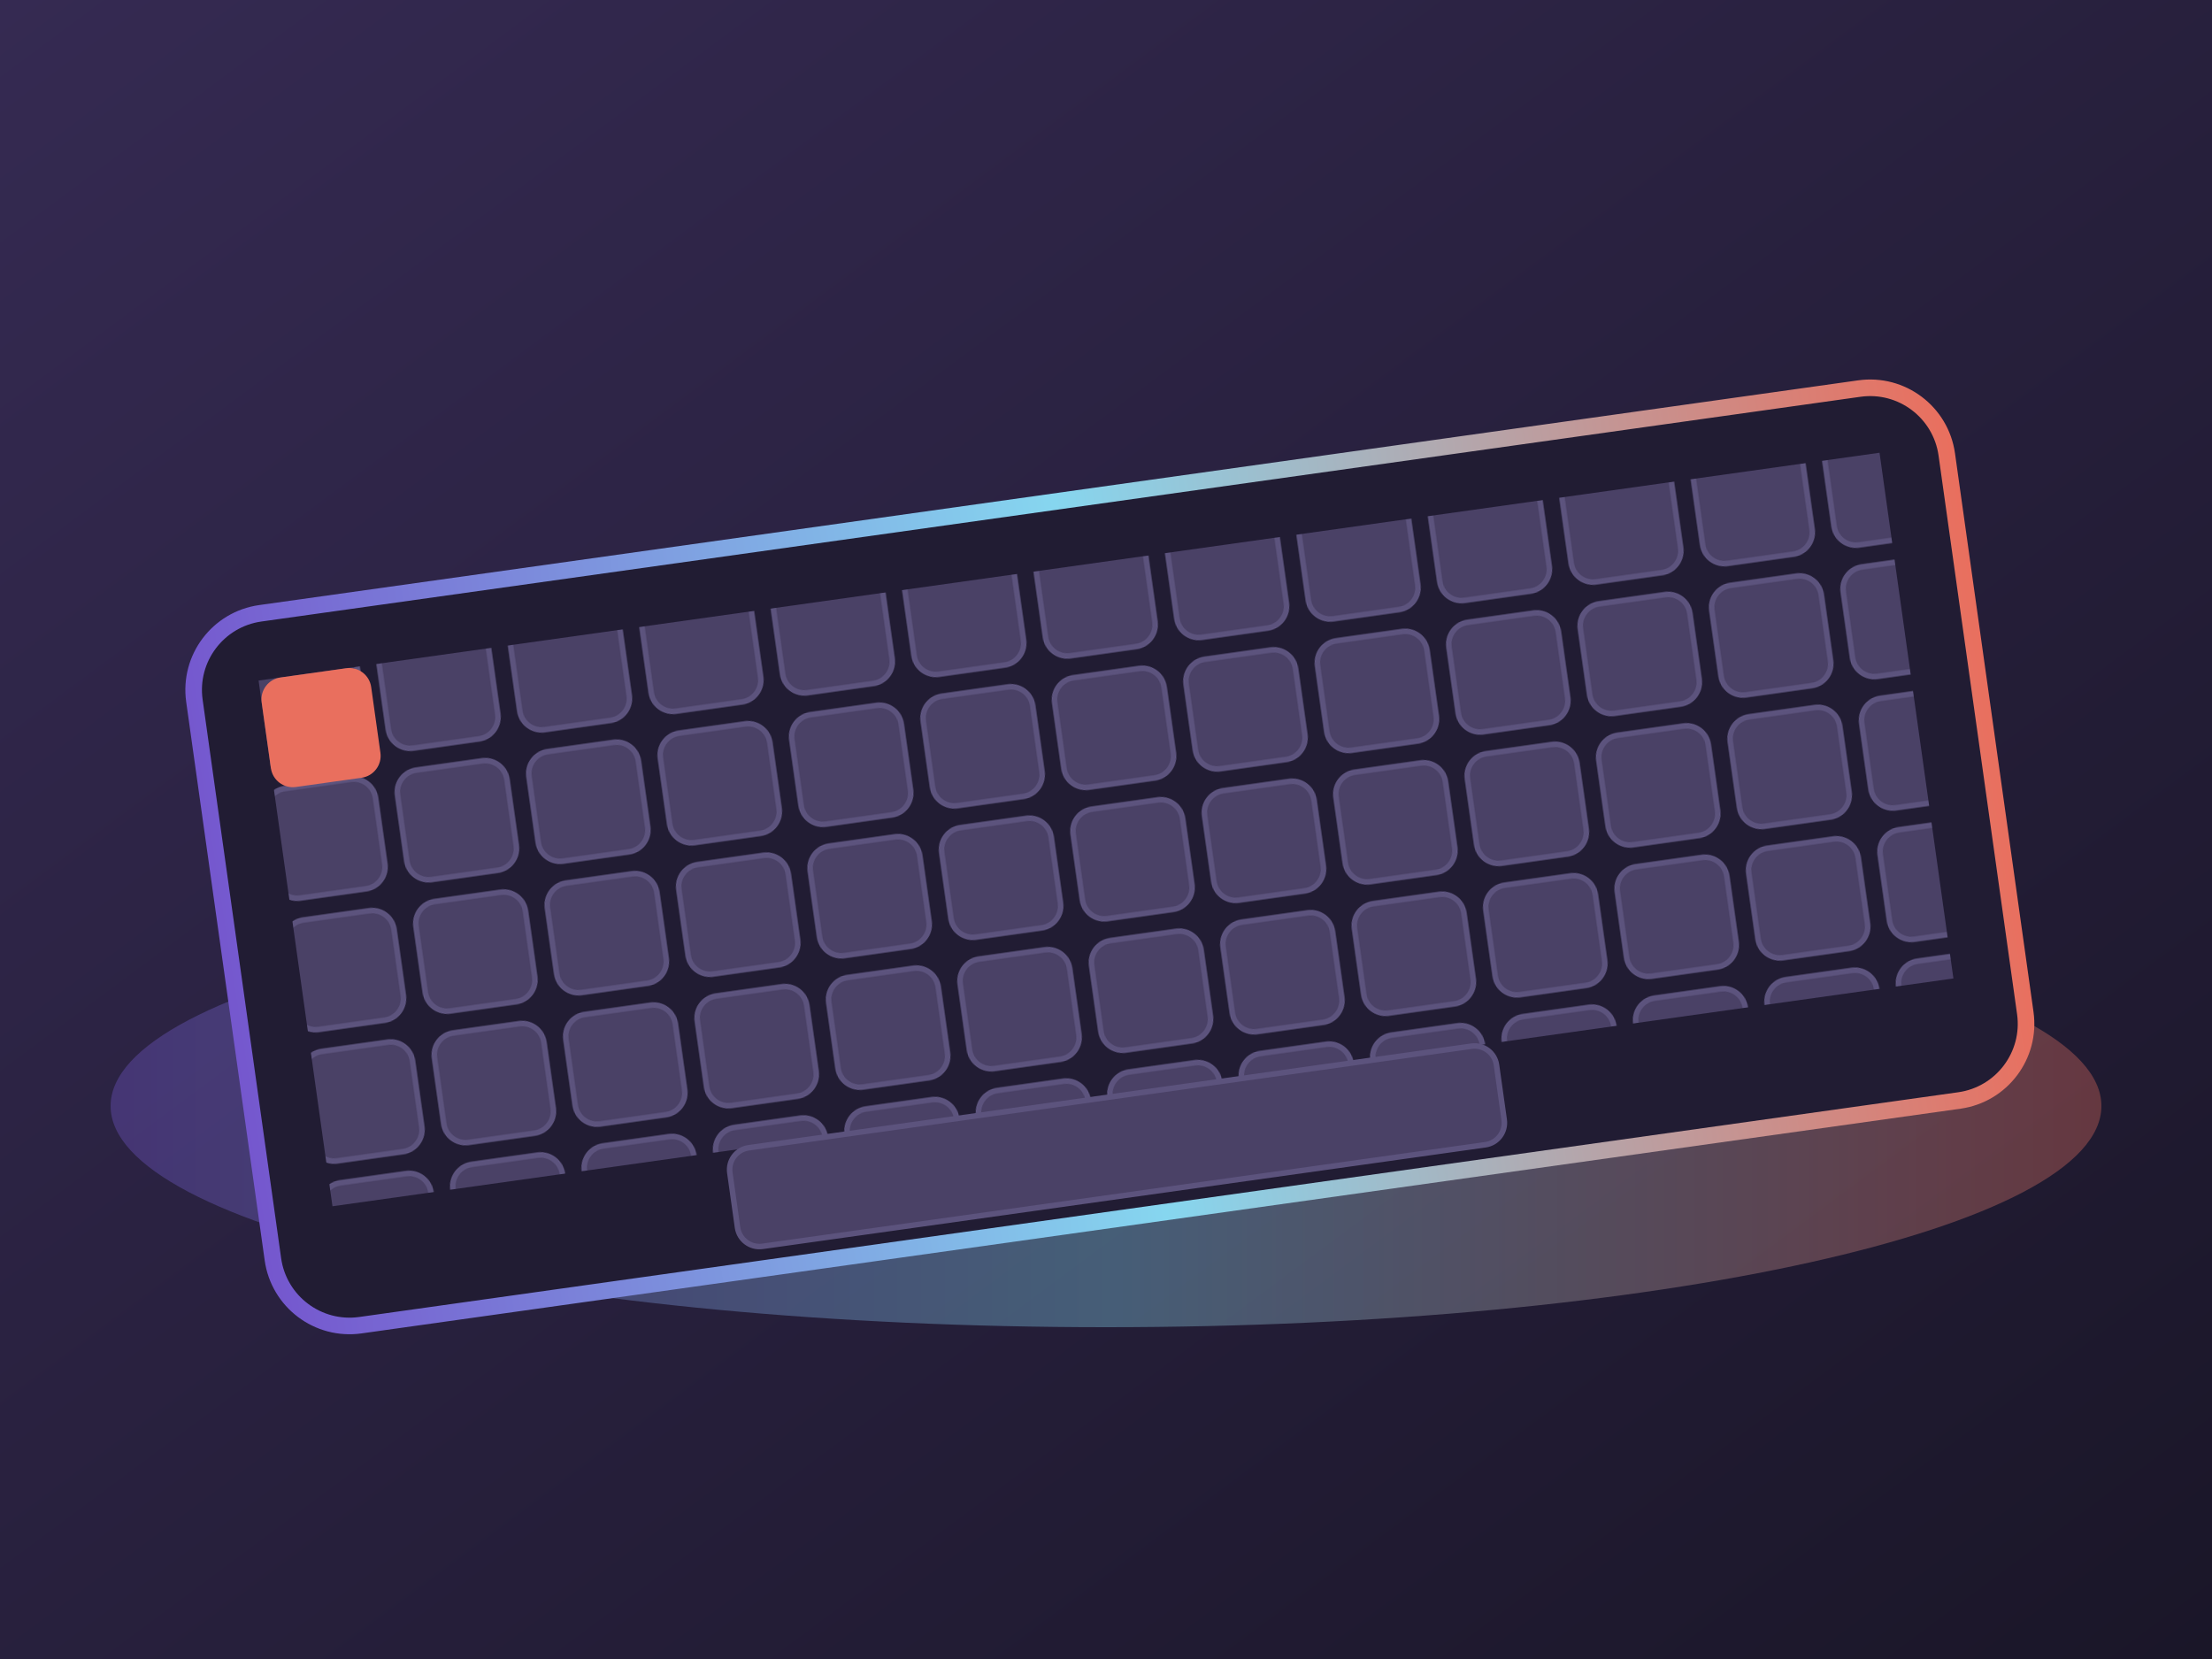
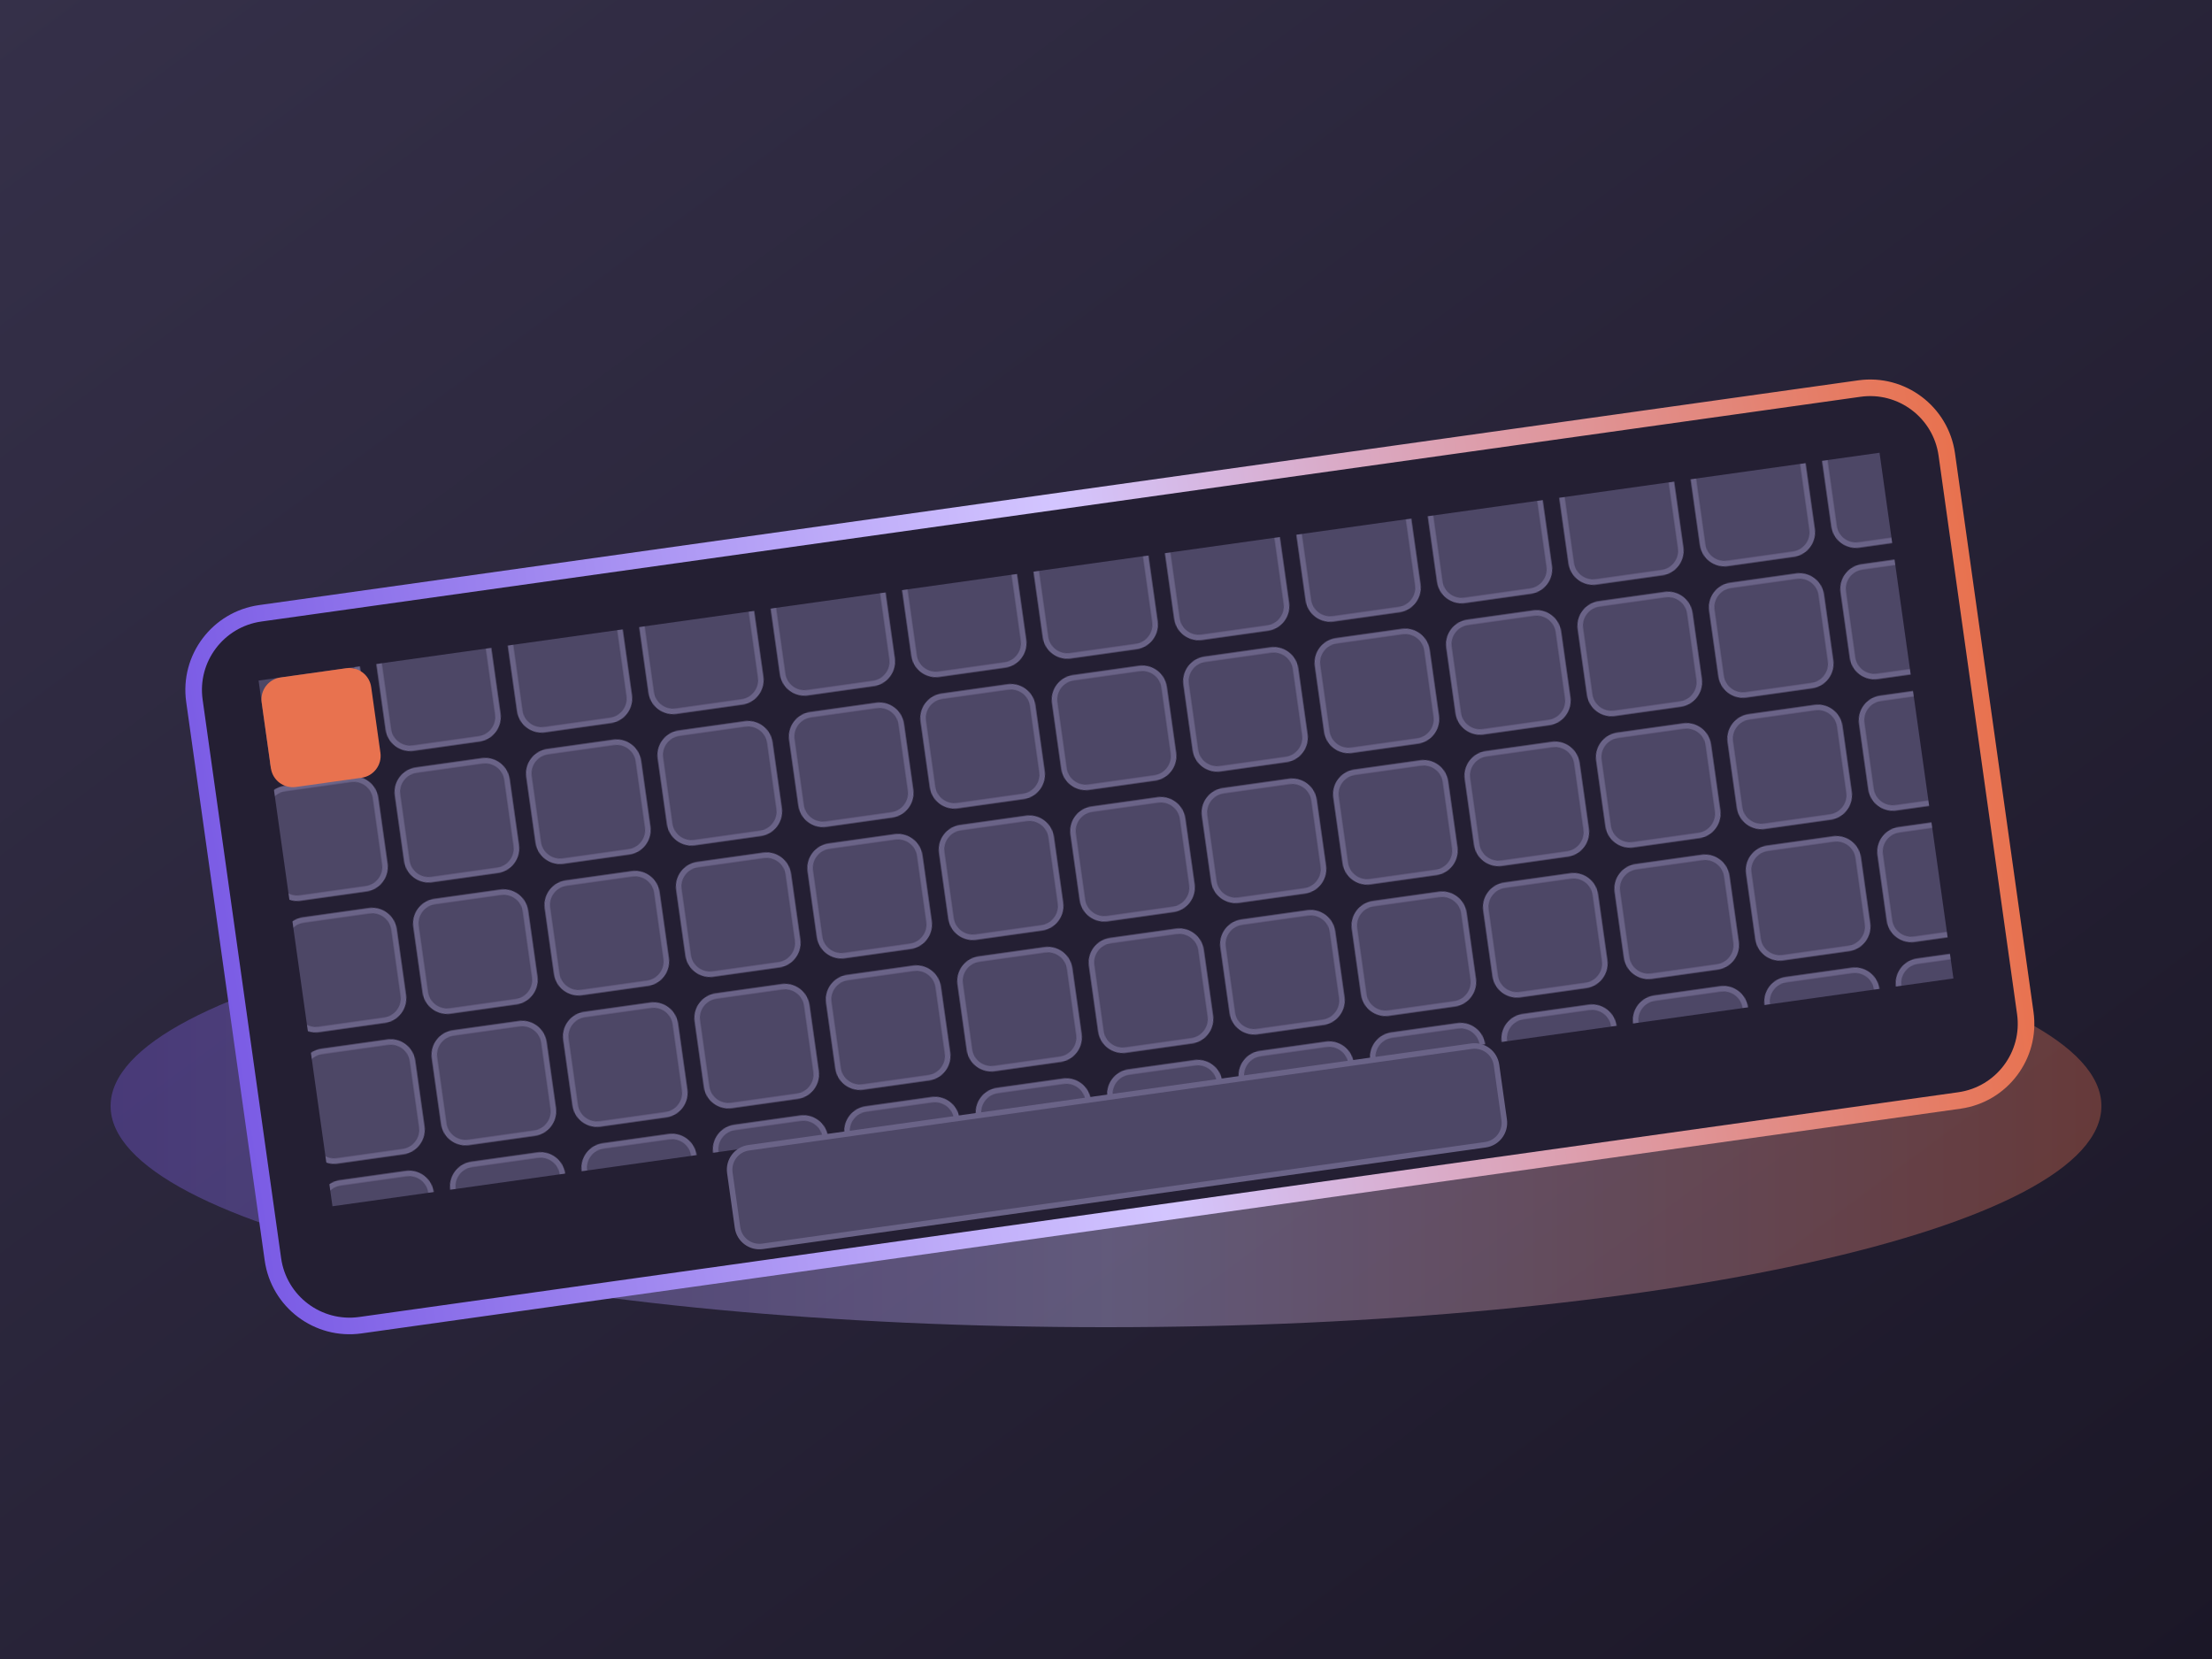
<svg xmlns="http://www.w3.org/2000/svg" viewBox="0 0 400 300" role="img" aria-label="Teclado">
  <defs>
    <linearGradient id="bg" x1="0" y1="0" x2="1" y2="1">
-       <stop offset="0" stop-color="#352a52" />
-       <stop offset="1" stop-color="#1a1628" />
+       <stop offset="0" stop-color="#353049" />
+       <stop offset="1" stop-color="#1B1727" />
    </linearGradient>
    <linearGradient id="rgb" x1="0" y1="0" x2="1" y2="0">
-       <stop offset="0" stop-color="#7557ce" />
-       <stop offset=".5" stop-color="#86d6ef" />
-       <stop offset="1" stop-color="#e96f5e" />
+       <stop offset="0" stop-color="#7B5CE5" />
+       <stop offset=".5" stop-color="#D3C5FF" />
+       <stop offset="1" stop-color="#E8724F" />
    </linearGradient>
    <pattern id="teclas" width="24" height="24" patternUnits="userSpaceOnUse">
-       <rect x="2" y="2" width="20" height="20" rx="4" fill="#4a4166" stroke="#5c537d" />
+       <rect x="2" y="2" width="20" height="20" rx="4" fill="#4D4766" stroke="#6A6387" />
    </pattern>
  </defs>
  <rect width="400" height="300" fill="url(#bg)" />
  <ellipse cx="200" cy="200" rx="180" ry="40" fill="url(#rgb)" opacity=".35" />
  <g transform="rotate(-8 200 150)">
-     <rect x="40" y="90" width="320" height="130" rx="14" fill="#211c33" stroke="url(#rgb)" stroke-width="3" />
+     <rect x="40" y="90" width="320" height="130" rx="14" fill="#241F33" stroke="url(#rgb)" stroke-width="3" />
    <rect x="52" y="102" width="296" height="96" fill="url(#teclas)" />
-     <rect x="124" y="198" width="140" height="18" rx="4" fill="#4a4166" stroke="#5c537d" />
-     <rect x="52" y="102" width="20" height="20" rx="4" fill="#e96f5e" />
+     <rect x="124" y="198" width="140" height="18" rx="4" fill="#4D4766" stroke="#6A6387" />
+     <rect x="52" y="102" width="20" height="20" rx="4" fill="#E8724F" />
  </g>
</svg>
